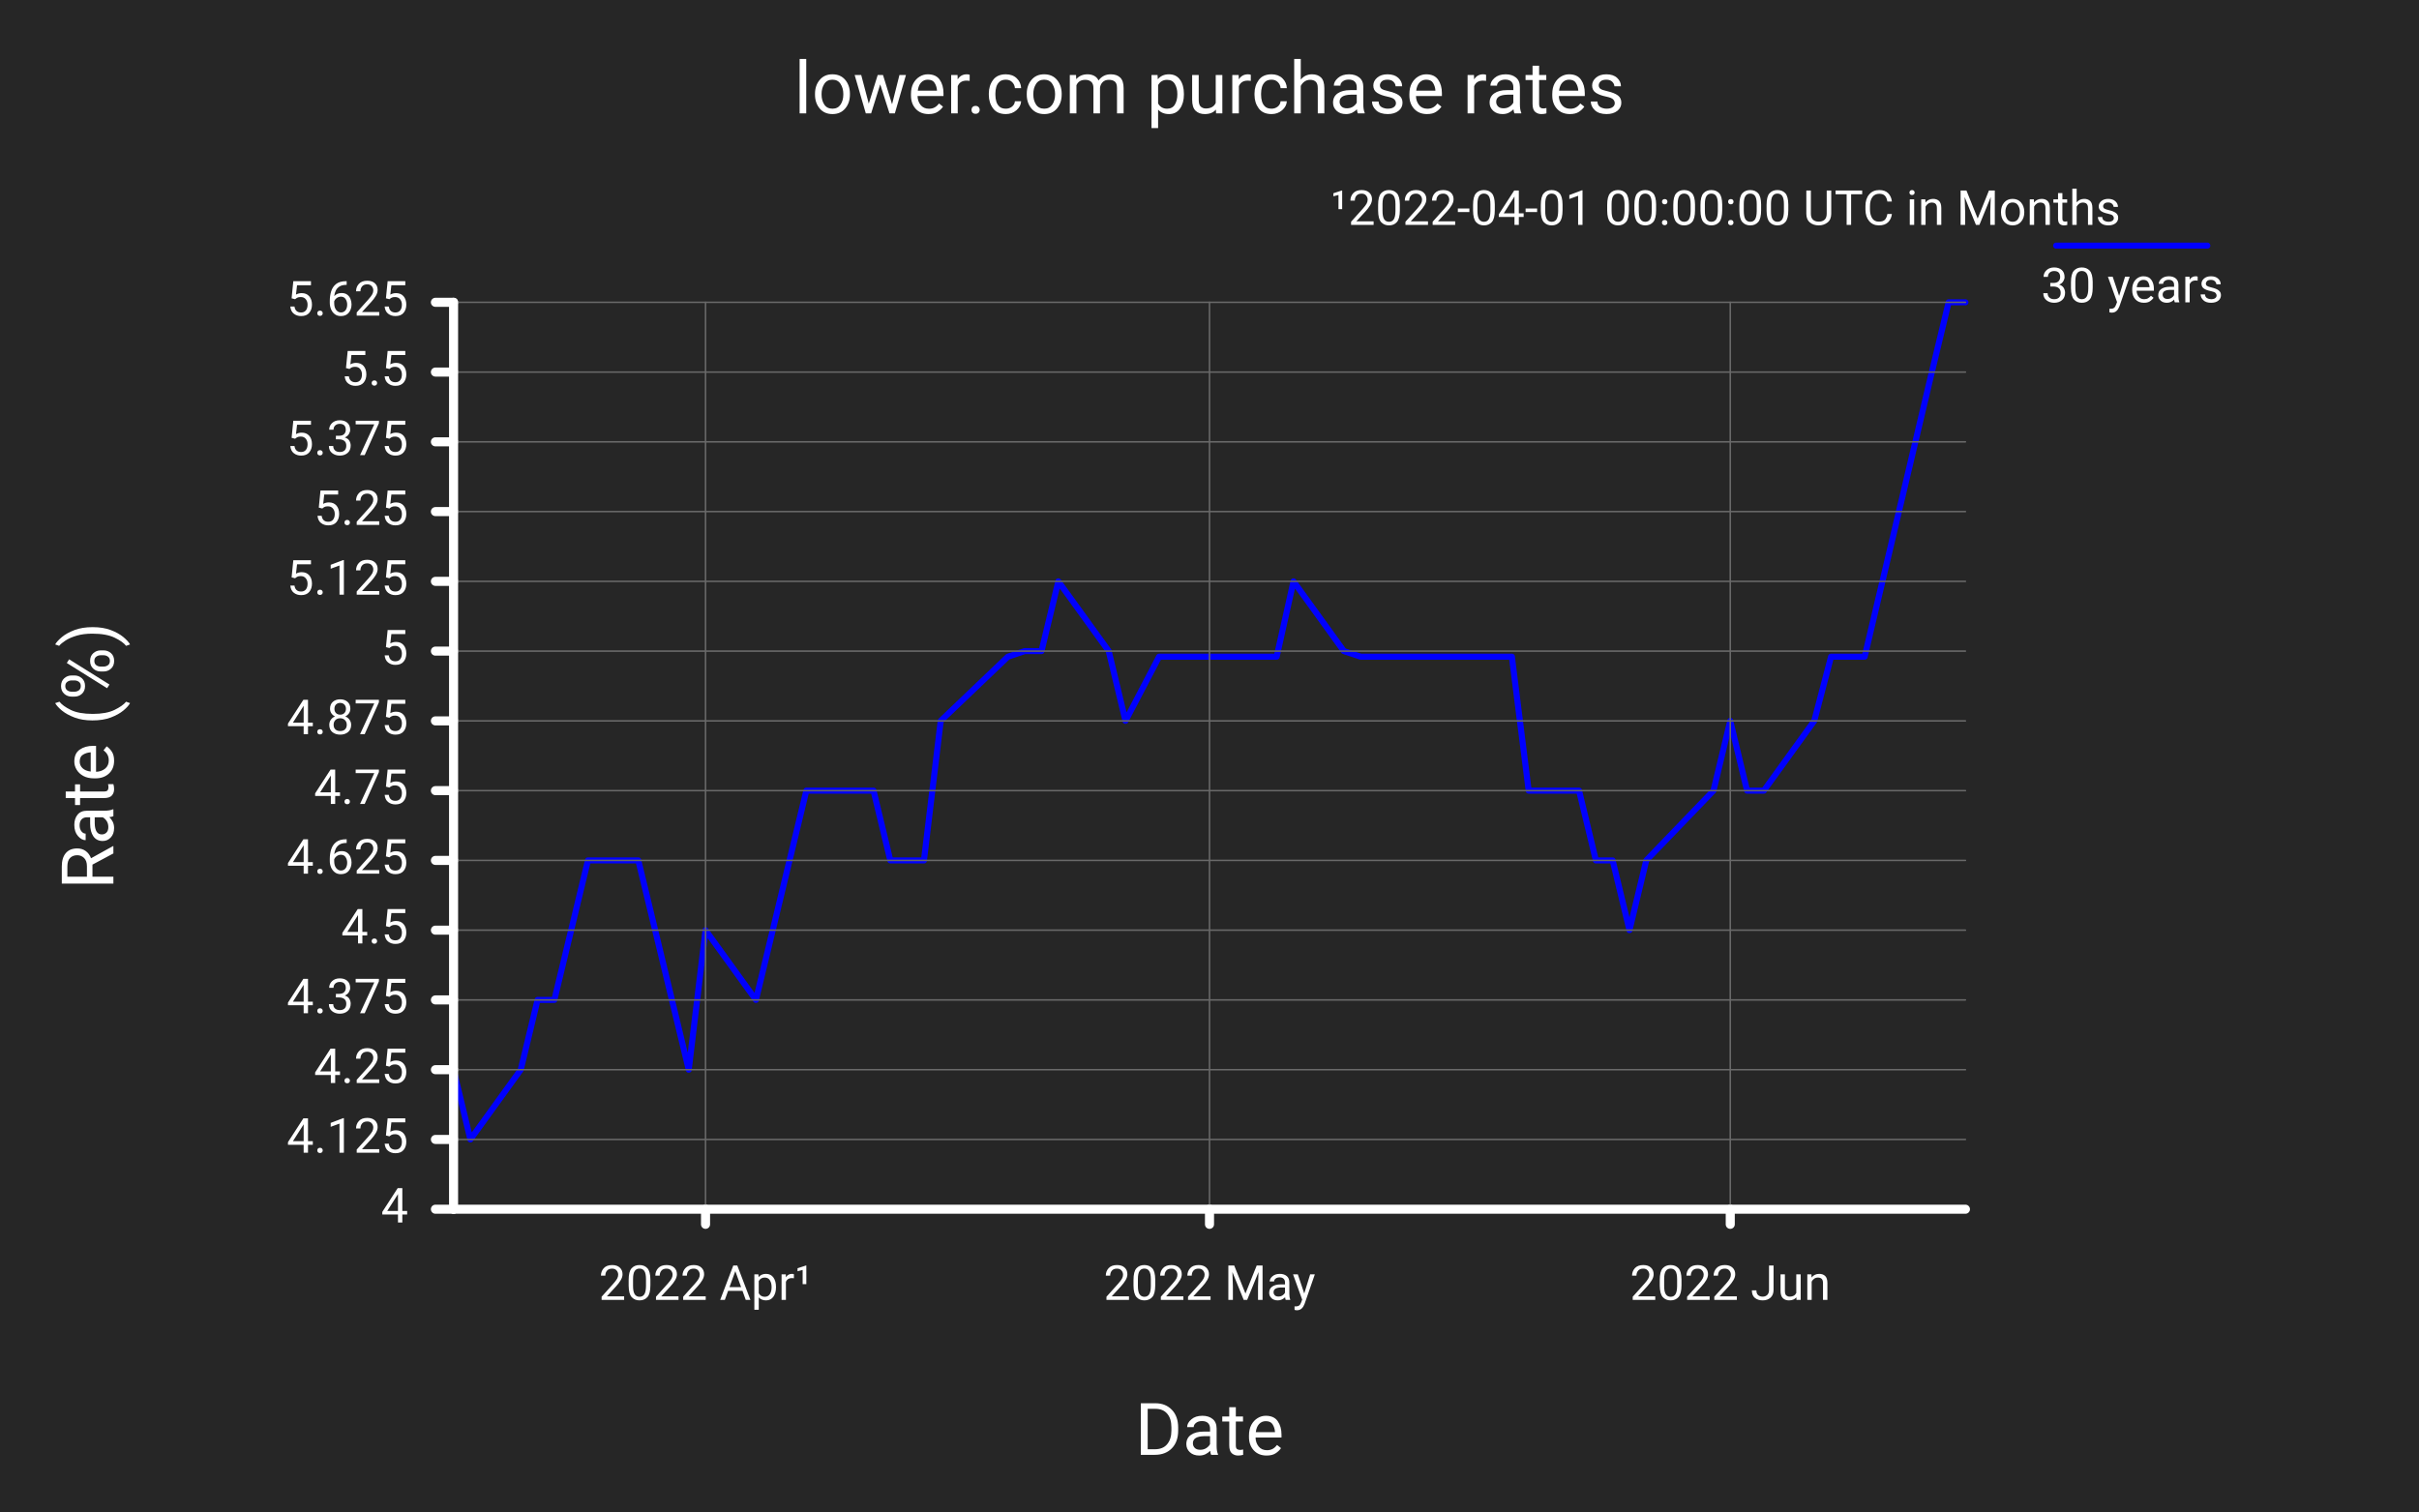
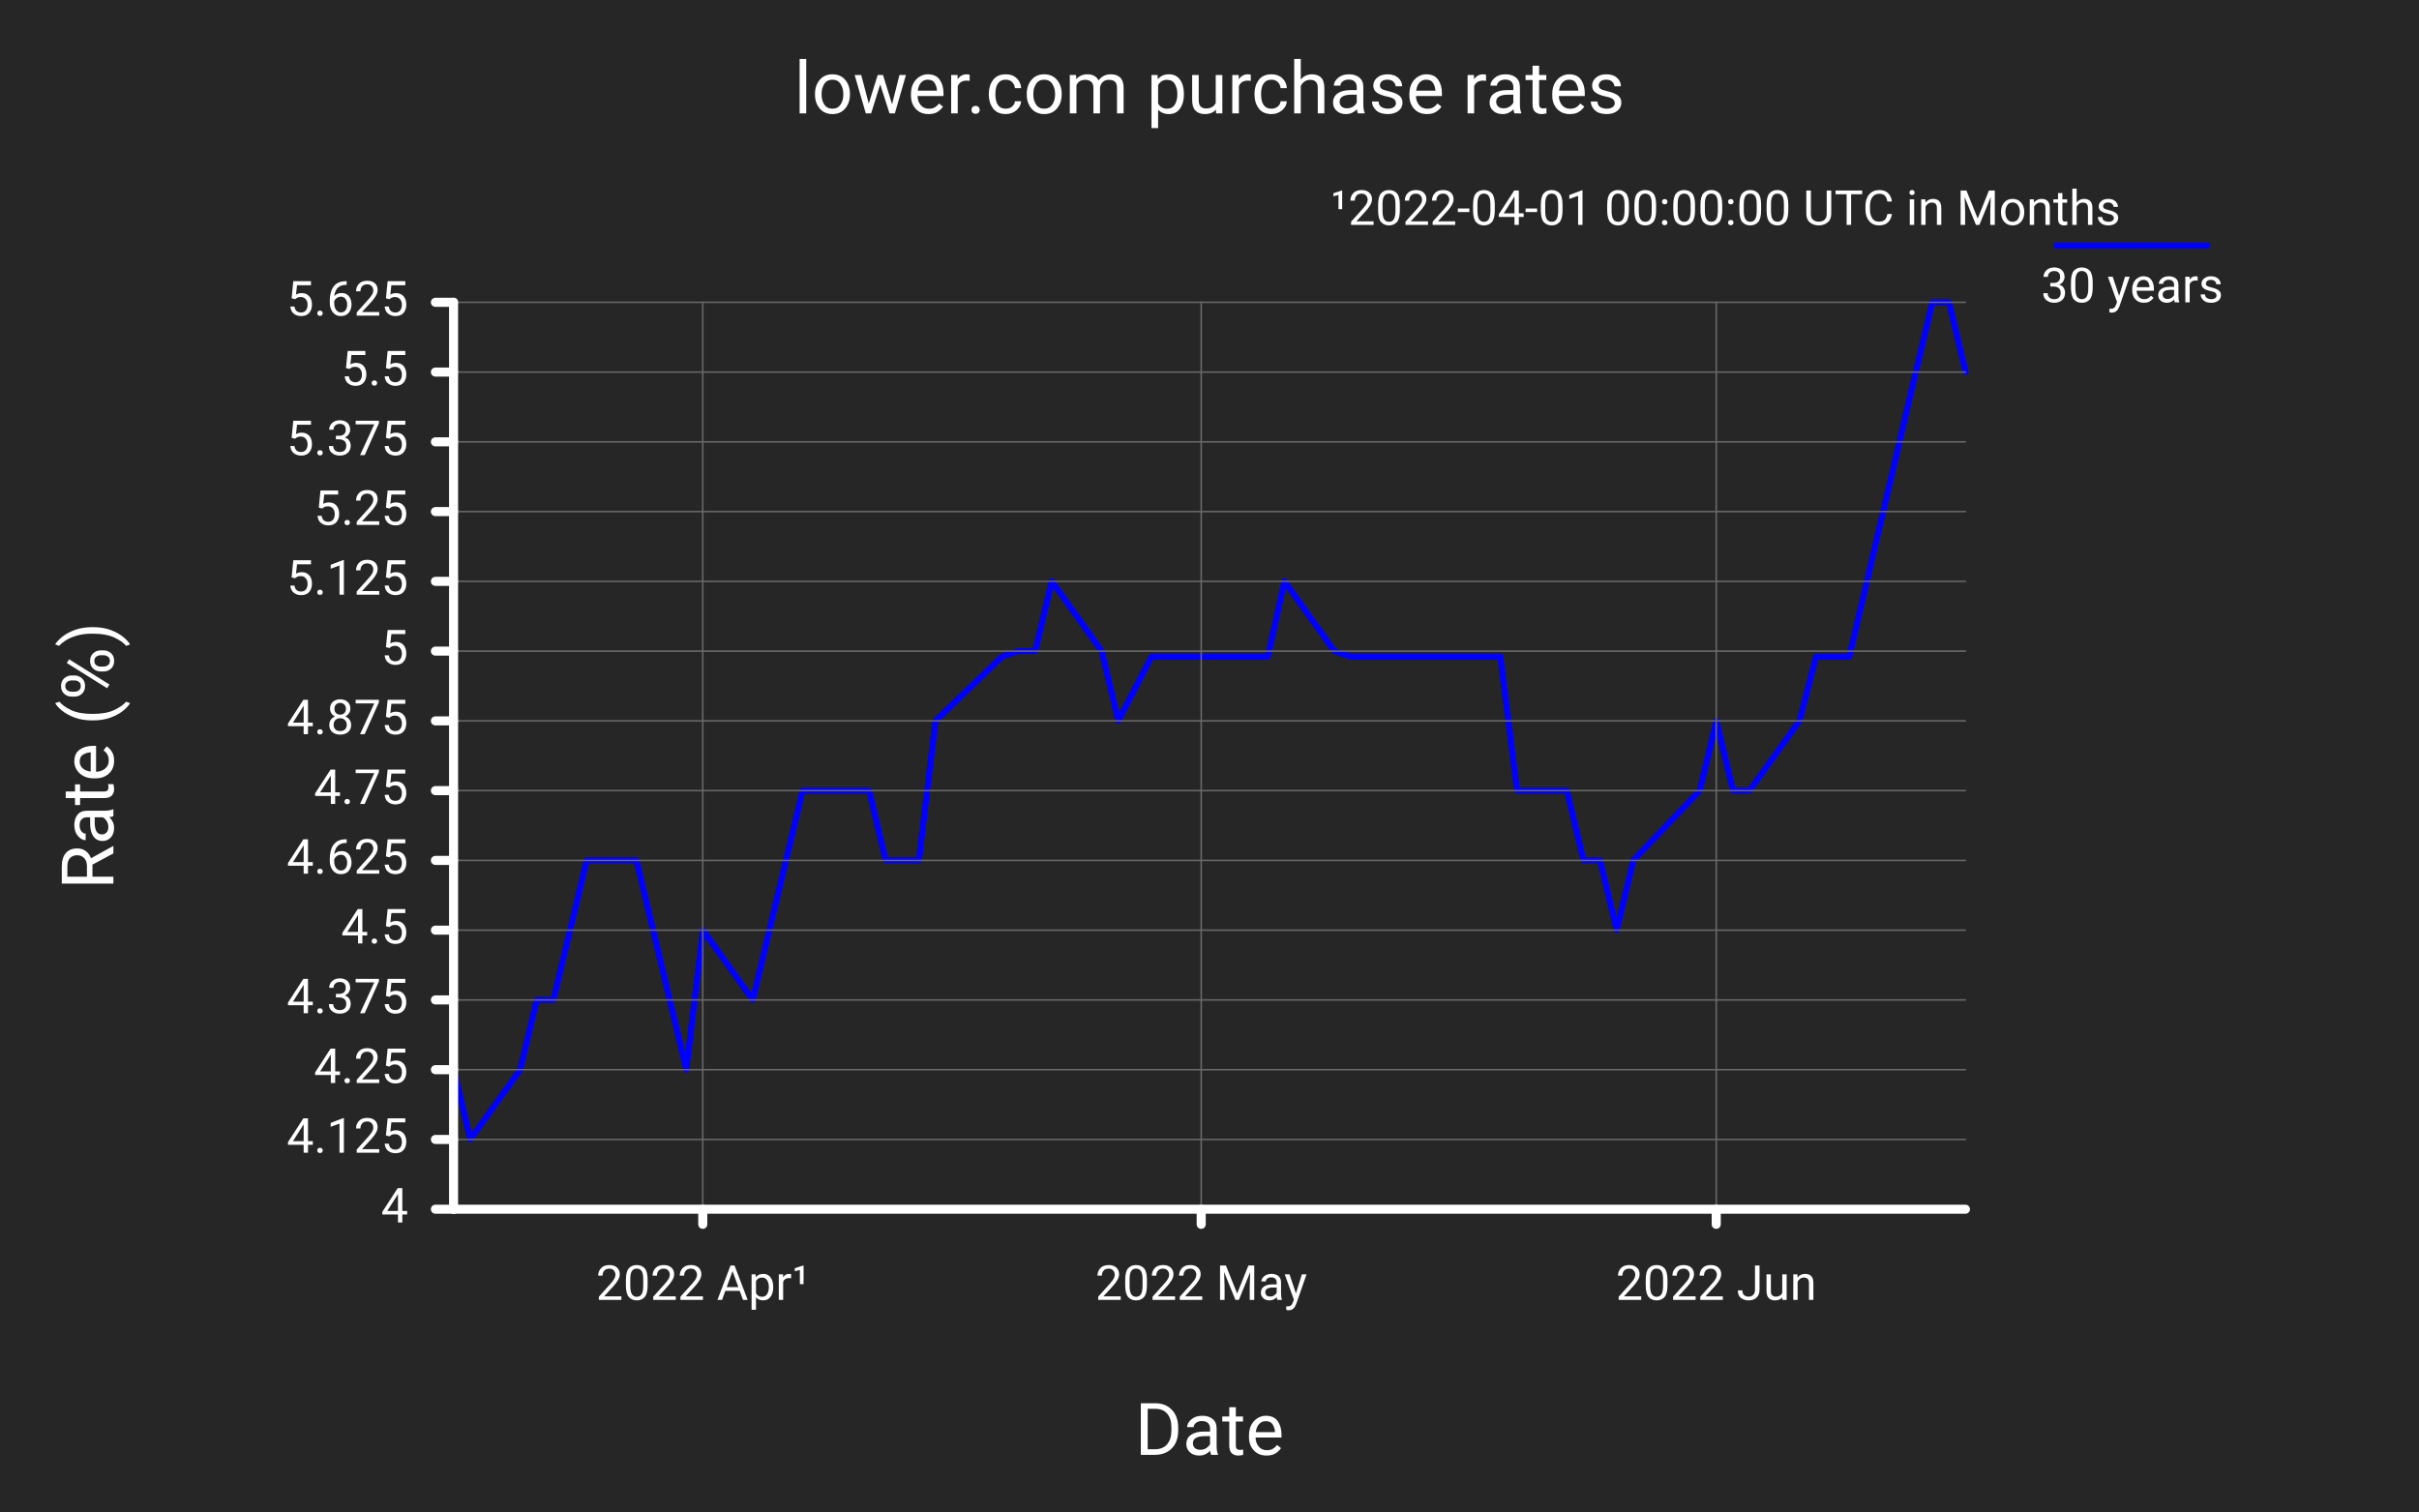
<svg xmlns="http://www.w3.org/2000/svg" class="poloto" width="800" height="500" viewBox="0 0 800 500">
  <style>.poloto{stroke-linecap:round;stroke-linejoin:round;font-family:Roboto,sans-serif;font-size:16px;}.poloto_background{fill:#262626;}.poloto_scatter{stroke-width:7}.poloto_tick_line{stroke:dimgray;stroke-width:0.5}.poloto_line{stroke-width:2}.poloto_text{fill: white;}.poloto_axis_lines{stroke: white;stroke-width:3;fill:none;stroke-dasharray:none}.poloto_title{font-size:24px;dominant-baseline:start;text-anchor:middle;}.poloto_xname{font-size:24px;dominant-baseline:start;text-anchor:middle;}.poloto_yname{font-size:24px;dominant-baseline:start;text-anchor:middle;}.poloto0stroke{stroke:blue;}.poloto1stroke{stroke:red;}.poloto2stroke{stroke:green;}.poloto3stroke{stroke:gold;}.poloto4stroke{stroke:aqua;}.poloto5stroke{stroke:lime;}.poloto6stroke{stroke:orange;}.poloto7stroke{stroke:chocolate;}.poloto0fill{fill:blue;}.poloto1fill{fill:red;}.poloto2fill{fill:green;}.poloto3fill{fill:gold;}.poloto4fill{fill:aqua;}.poloto5fill{fill:lime;}.poloto6fill{fill:orange;}.poloto7fill{fill:chocolate;}</style>
  <circle r="1e5" class="poloto_background" />
  <text class="poloto_text poloto_legend_text" x="675" y="100">30 years</text>
  <line class="poloto_line poloto_legend_icon poloto0stroke poloto0legend" stroke="black" x1="680" x2="730" y1="81.25" y2="81.25" />
-   <path class="poloto_line poloto0stroke" fill="none" stroke="black" d=" M 150.00 353.85 L 155.56 376.92 L 172.22 353.85 L 177.78 330.77 L 183.33 330.77 L 183.33 330.77 L 194.44 284.62 L 211.11 284.62 L 216.67 307.69 L 222.22 330.77 L 227.78 353.85 L 233.33 307.69 L 250.00 330.77 L 255.56 307.69 L 261.11 284.62 L 266.67 261.54 L 272.22 261.54 L 288.89 261.54 L 294.44 284.62 L 300.00 284.62 L 305.56 284.62 L 311.11 238.46 L 333.33 217.23 L 338.89 215.38 L 344.44 215.38 L 350.00 192.31 L 366.67 215.38 L 372.22 238.46 L 383.33 217.23 L 388.89 217.23 L 405.56 217.23 L 411.11 217.23 L 416.67 217.23 L 422.22 217.23 L 427.78 192.31 L 444.44 215.38 L 450.00 217.23 L 450.00 217.23 L 455.56 217.23 L 461.11 217.23 L 466.67 217.23 L 483.33 217.23 L 488.89 217.23 L 494.44 217.23 L 494.44 217.23 L 500.00 217.23 L 505.56 261.54 L 522.22 261.54 L 527.78 284.62 L 533.33 284.62 L 538.89 307.69 L 544.44 284.62 L 566.67 261.54 L 572.22 238.46 L 577.78 261.54 L 583.33 261.54 L 600.00 238.46 L 605.56 217.23 L 611.11 217.23 L 616.67 217.23 L 638.89 123.08 L 644.44 100.00 L 650.00 100.00" />
+   <path class="poloto_line poloto0stroke" fill="none" stroke="black" d=" M 150.00 353.85 L 155.49 376.92 L 171.98 353.85 L 177.47 330.77 L 182.97 330.77 L 182.97 330.77 L 193.96 284.62 L 210.44 284.62 L 215.93 307.69 L 221.43 330.77 L 226.92 353.85 L 232.42 307.69 L 248.90 330.77 L 254.40 307.69 L 259.89 284.62 L 265.38 261.54 L 270.88 261.54 L 287.36 261.54 L 292.86 284.62 L 298.35 284.62 L 303.85 284.62 L 309.34 238.46 L 331.32 217.23 L 336.81 215.38 L 342.31 215.38 L 347.80 192.31 L 364.29 215.38 L 369.78 238.46 L 380.77 217.23 L 386.26 217.23 L 402.75 217.23 L 408.24 217.23 L 413.74 217.23 L 419.23 217.23 L 424.73 192.31 L 441.21 215.38 L 446.70 217.23 L 446.70 217.23 L 452.20 217.23 L 457.69 217.23 L 463.19 217.23 L 479.67 217.23 L 485.16 217.23 L 490.66 217.23 L 490.66 217.23 L 496.15 217.23 L 501.65 261.54 L 518.13 261.54 L 523.63 284.62 L 529.12 284.62 L 534.62 307.69 L 540.11 284.62 L 562.09 261.54 L 567.58 238.46 L 573.08 261.54 L 578.57 261.54 L 595.05 238.46 L 600.55 217.23 L 606.04 217.23 L 611.54 217.23 L 633.52 123.08 L 639.01 100.00 L 644.51 100.00 L 650.00 123.08" />
  <text class="poloto_labels poloto_text poloto_title" x="400" y="37.5">lower.com purchase rates</text>
  <text class="poloto_labels poloto_text poloto_xname" x="400" y="481.25">Date</text>
  <text class="poloto_labels poloto_text poloto_yname" transform="rotate(-90,37.5,250)" x="37.5" y="250">Rate (%)</text>
  <text class="poloto_tick_labels poloto_text" dominant-baseline="middle" text-anchor="start" x="150" y="70" />
  <line class="poloto_axis_lines" stroke="black" x1="150" x2="144" y1="400" y2="400" />
  <line class="poloto_tick_line" stroke="black" x1="150" x2="650" y1="400" y2="400" />
  <text class="poloto_tick_labels poloto_text" dominant-baseline="middle" text-anchor="end" x="135" y="400">4</text>
  <line class="poloto_axis_lines" stroke="black" x1="150" x2="144" y1="376.923" y2="376.923" />
  <line class="poloto_tick_line" stroke="black" x1="150" x2="650" y1="376.923" y2="376.923" />
  <text class="poloto_tick_labels poloto_text" dominant-baseline="middle" text-anchor="end" x="135" y="376.923">4.125</text>
  <line class="poloto_axis_lines" stroke="black" x1="150" x2="144" y1="353.846" y2="353.846" />
  <line class="poloto_tick_line" stroke="black" x1="150" x2="650" y1="353.846" y2="353.846" />
  <text class="poloto_tick_labels poloto_text" dominant-baseline="middle" text-anchor="end" x="135" y="353.846">4.25</text>
  <line class="poloto_axis_lines" stroke="black" x1="150" x2="144" y1="330.769" y2="330.769" />
  <line class="poloto_tick_line" stroke="black" x1="150" x2="650" y1="330.769" y2="330.769" />
  <text class="poloto_tick_labels poloto_text" dominant-baseline="middle" text-anchor="end" x="135" y="330.769">4.375</text>
  <line class="poloto_axis_lines" stroke="black" x1="150" x2="144" y1="307.692" y2="307.692" />
  <line class="poloto_tick_line" stroke="black" x1="150" x2="650" y1="307.692" y2="307.692" />
  <text class="poloto_tick_labels poloto_text" dominant-baseline="middle" text-anchor="end" x="135" y="307.692">4.5</text>
  <line class="poloto_axis_lines" stroke="black" x1="150" x2="144" y1="284.615" y2="284.615" />
  <line class="poloto_tick_line" stroke="black" x1="150" x2="650" y1="284.615" y2="284.615" />
  <text class="poloto_tick_labels poloto_text" dominant-baseline="middle" text-anchor="end" x="135" y="284.615">4.625</text>
  <line class="poloto_axis_lines" stroke="black" x1="150" x2="144" y1="261.538" y2="261.538" />
  <line class="poloto_tick_line" stroke="black" x1="150" x2="650" y1="261.538" y2="261.538" />
  <text class="poloto_tick_labels poloto_text" dominant-baseline="middle" text-anchor="end" x="135" y="261.538">4.75</text>
  <line class="poloto_axis_lines" stroke="black" x1="150" x2="144" y1="238.462" y2="238.462" />
  <line class="poloto_tick_line" stroke="black" x1="150" x2="650" y1="238.462" y2="238.462" />
  <text class="poloto_tick_labels poloto_text" dominant-baseline="middle" text-anchor="end" x="135" y="238.462">4.875</text>
  <line class="poloto_axis_lines" stroke="black" x1="150" x2="144" y1="215.385" y2="215.385" />
  <line class="poloto_tick_line" stroke="black" x1="150" x2="650" y1="215.385" y2="215.385" />
  <text class="poloto_tick_labels poloto_text" dominant-baseline="middle" text-anchor="end" x="135" y="215.385">5</text>
  <line class="poloto_axis_lines" stroke="black" x1="150" x2="144" y1="192.308" y2="192.308" />
  <line class="poloto_tick_line" stroke="black" x1="150" x2="650" y1="192.308" y2="192.308" />
  <text class="poloto_tick_labels poloto_text" dominant-baseline="middle" text-anchor="end" x="135" y="192.308">5.125</text>
  <line class="poloto_axis_lines" stroke="black" x1="150" x2="144" y1="169.231" y2="169.231" />
  <line class="poloto_tick_line" stroke="black" x1="150" x2="650" y1="169.231" y2="169.231" />
  <text class="poloto_tick_labels poloto_text" dominant-baseline="middle" text-anchor="end" x="135" y="169.231">5.25</text>
  <line class="poloto_axis_lines" stroke="black" x1="150" x2="144" y1="146.154" y2="146.154" />
  <line class="poloto_tick_line" stroke="black" x1="150" x2="650" y1="146.154" y2="146.154" />
  <text class="poloto_tick_labels poloto_text" dominant-baseline="middle" text-anchor="end" x="135" y="146.154">5.375</text>
  <line class="poloto_axis_lines" stroke="black" x1="150" x2="144" y1="123.077" y2="123.077" />
  <line class="poloto_tick_line" stroke="black" x1="150" x2="650" y1="123.077" y2="123.077" />
  <text class="poloto_tick_labels poloto_text" dominant-baseline="middle" text-anchor="end" x="135" y="123.077">5.5</text>
  <line class="poloto_axis_lines" stroke="black" x1="150" x2="144" y1="100" y2="100" />
  <line class="poloto_tick_line" stroke="black" x1="150" x2="650" y1="100" y2="100" />
  <text class="poloto_tick_labels poloto_text" dominant-baseline="middle" text-anchor="end" x="135" y="100">5.625</text>
  <text class="poloto_tick_labels poloto_text" dominant-baseline="middle" text-anchor="start" x="440" y="70">¹2022-04-01 00:00:00 UTC in Months</text>
-   <line class="poloto_axis_lines" stroke="black" x1="233.333" x2="233.333" y1="400" y2="405" />
-   <line class="poloto_tick_line" stroke="black" x1="233.333" x2="233.333" y1="400" y2="100" />
-   <text class="poloto_tick_labels poloto_text" dominant-baseline="start" text-anchor="middle" x="233.333" y="430">2022 Apr¹</text>
-   <line class="poloto_axis_lines" stroke="black" x1="400" x2="400" y1="400" y2="405" />
-   <line class="poloto_tick_line" stroke="black" x1="400" x2="400" y1="400" y2="100" />
-   <text class="poloto_tick_labels poloto_text" dominant-baseline="start" text-anchor="middle" x="400" y="430">2022 May</text>
-   <line class="poloto_axis_lines" stroke="black" x1="572.222" x2="572.222" y1="400" y2="405" />
-   <line class="poloto_tick_line" stroke="black" x1="572.222" x2="572.222" y1="400" y2="100" />
-   <text class="poloto_tick_labels poloto_text" dominant-baseline="start" text-anchor="middle" x="572.222" y="430">2022 Jun</text>
+   <line class="poloto_axis_lines" stroke="black" x1="232.418" x2="232.418" y1="400" y2="405" />
+   <line class="poloto_tick_line" stroke="black" x1="232.418" x2="232.418" y1="400" y2="100" />
+   <text class="poloto_tick_labels poloto_text" dominant-baseline="start" text-anchor="middle" x="232.418" y="430">2022 Apr¹</text>
+   <line class="poloto_axis_lines" stroke="black" x1="397.253" x2="397.253" y1="400" y2="405" />
+   <line class="poloto_tick_line" stroke="black" x1="397.253" x2="397.253" y1="400" y2="100" />
+   <text class="poloto_tick_labels poloto_text" dominant-baseline="start" text-anchor="middle" x="397.253" y="430">2022 May</text>
+   <line class="poloto_axis_lines" stroke="black" x1="567.582" x2="567.582" y1="400" y2="405" />
+   <line class="poloto_tick_line" stroke="black" x1="567.582" x2="567.582" y1="400" y2="100" />
+   <text class="poloto_tick_labels poloto_text" dominant-baseline="start" text-anchor="middle" x="567.582" y="430">2022 Jun</text>
  <path stroke="black" fill="none" class="poloto_axis_lines" d=" M 150 400 L 650 400" />
  <path stroke="black" fill="none" class="poloto_axis_lines" d=" M 150 400 L 150 100" />
</svg>
